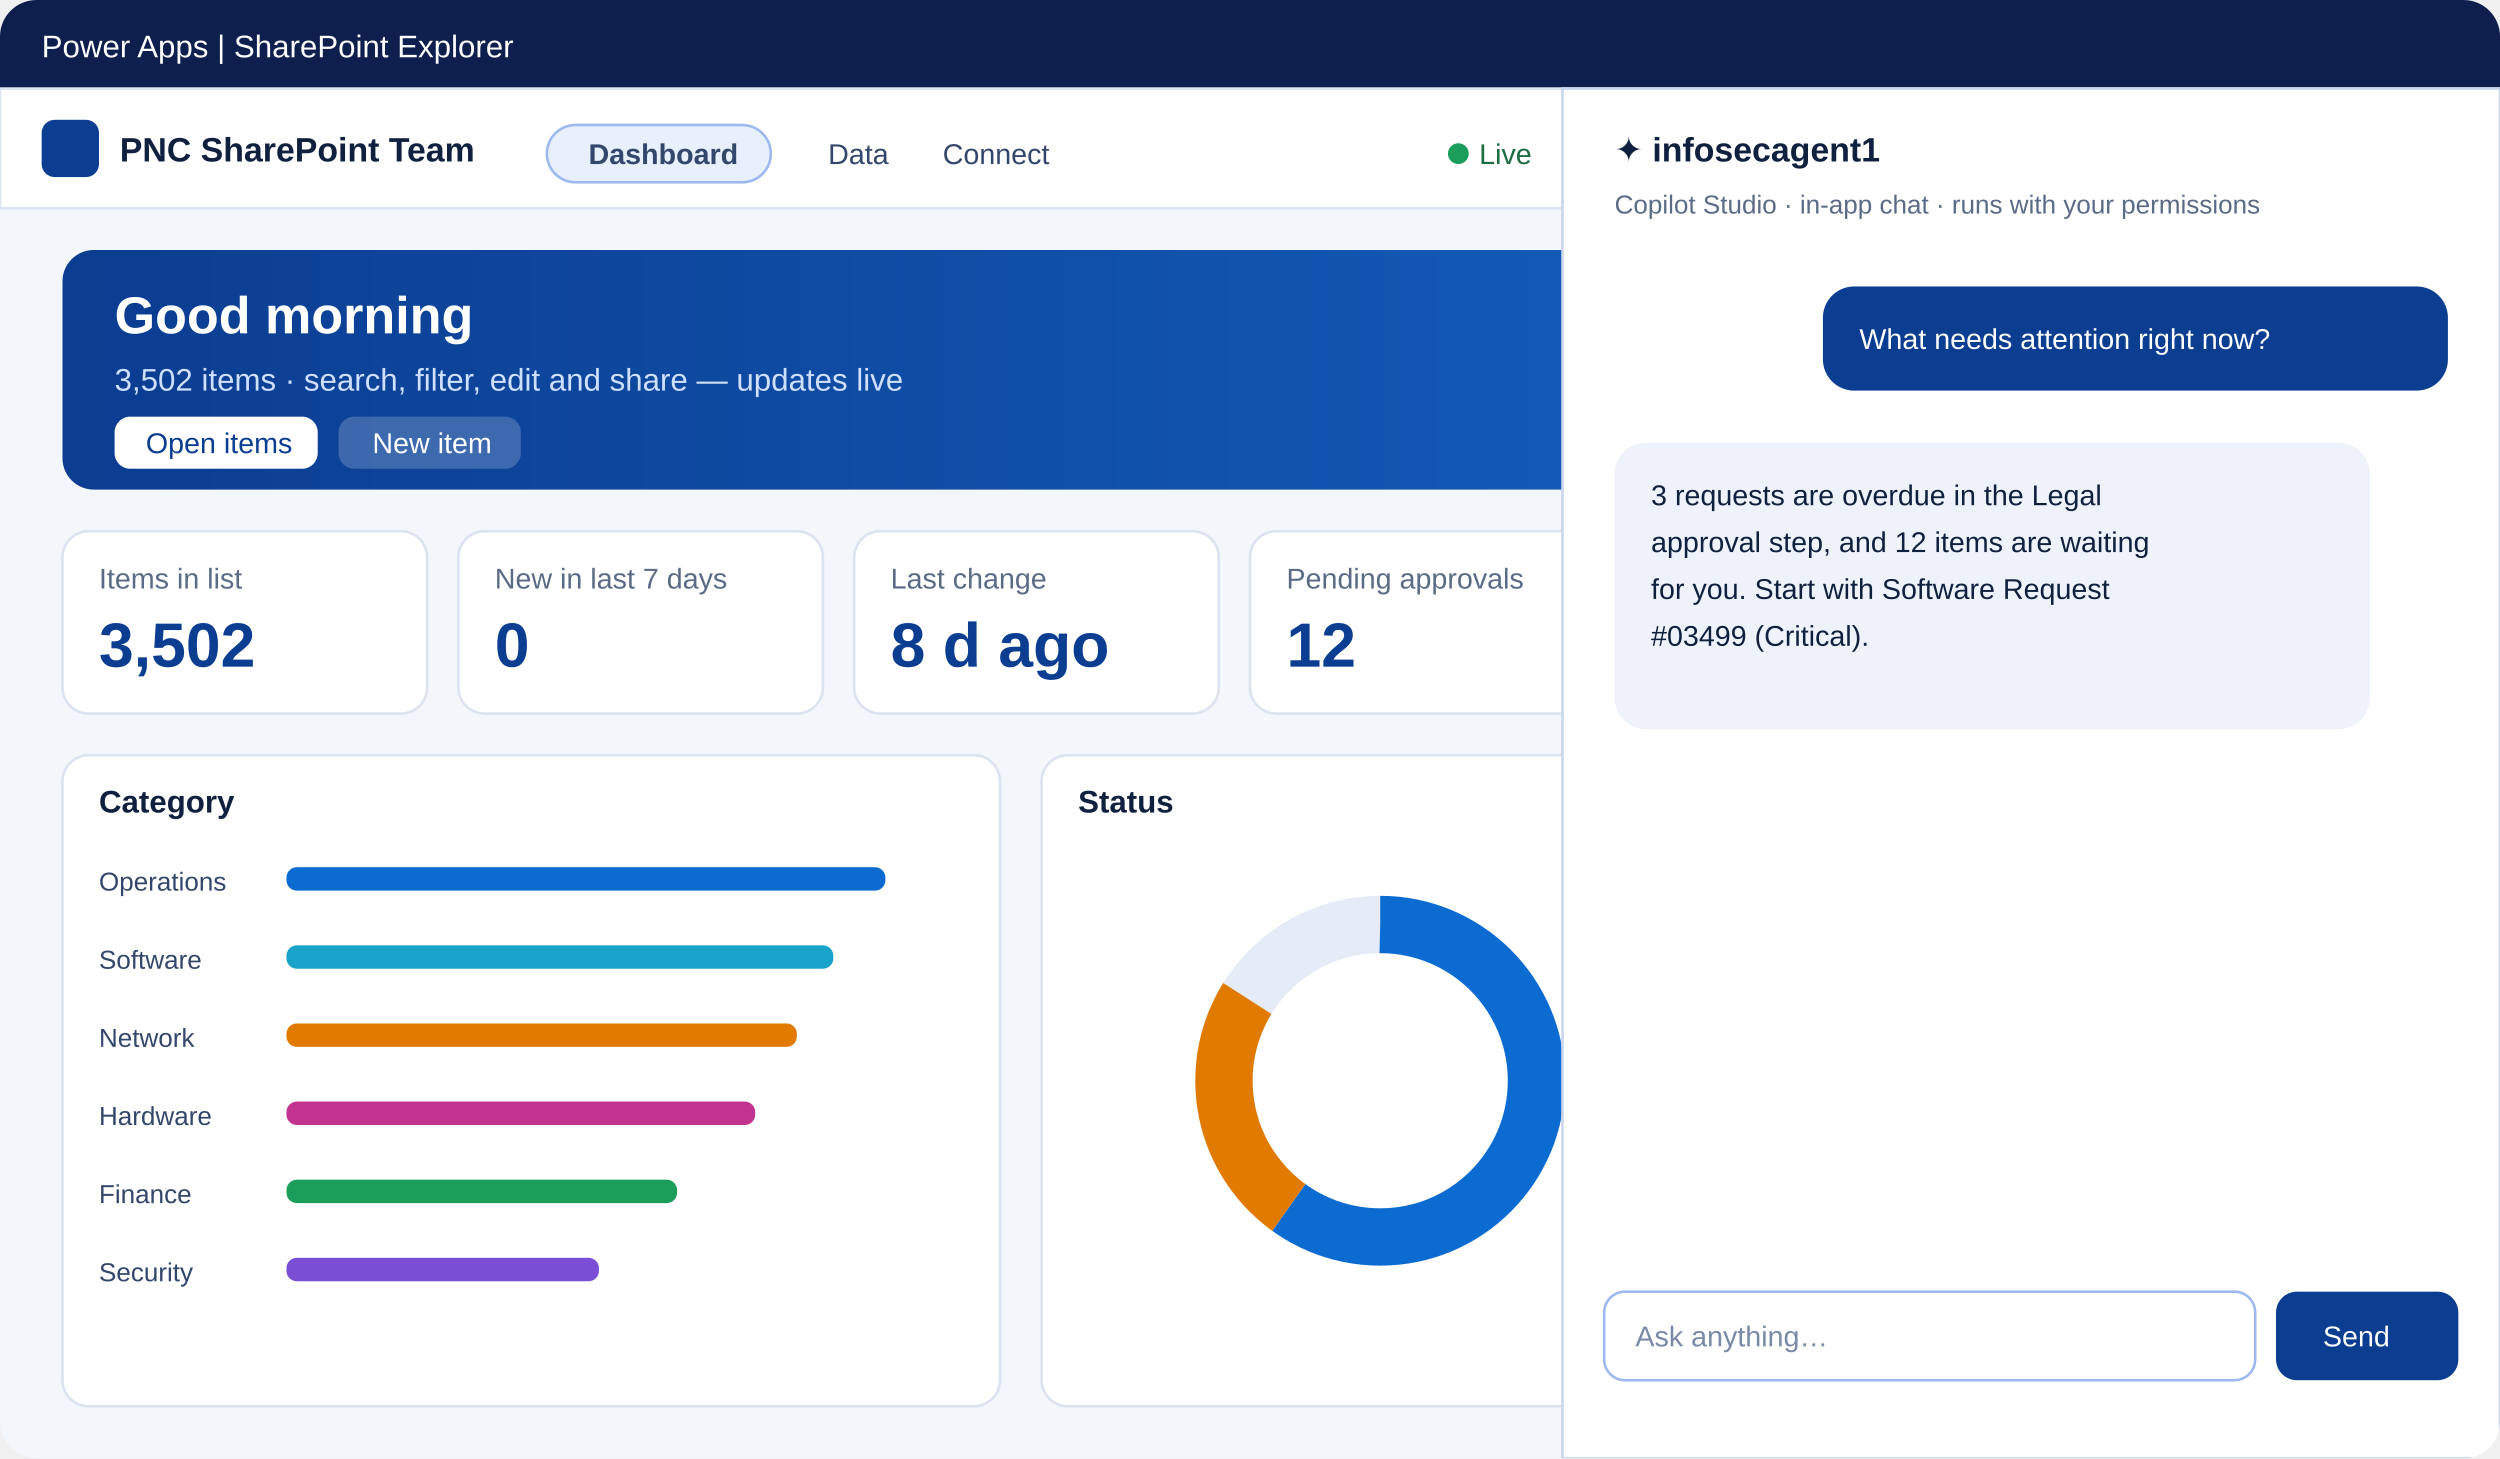
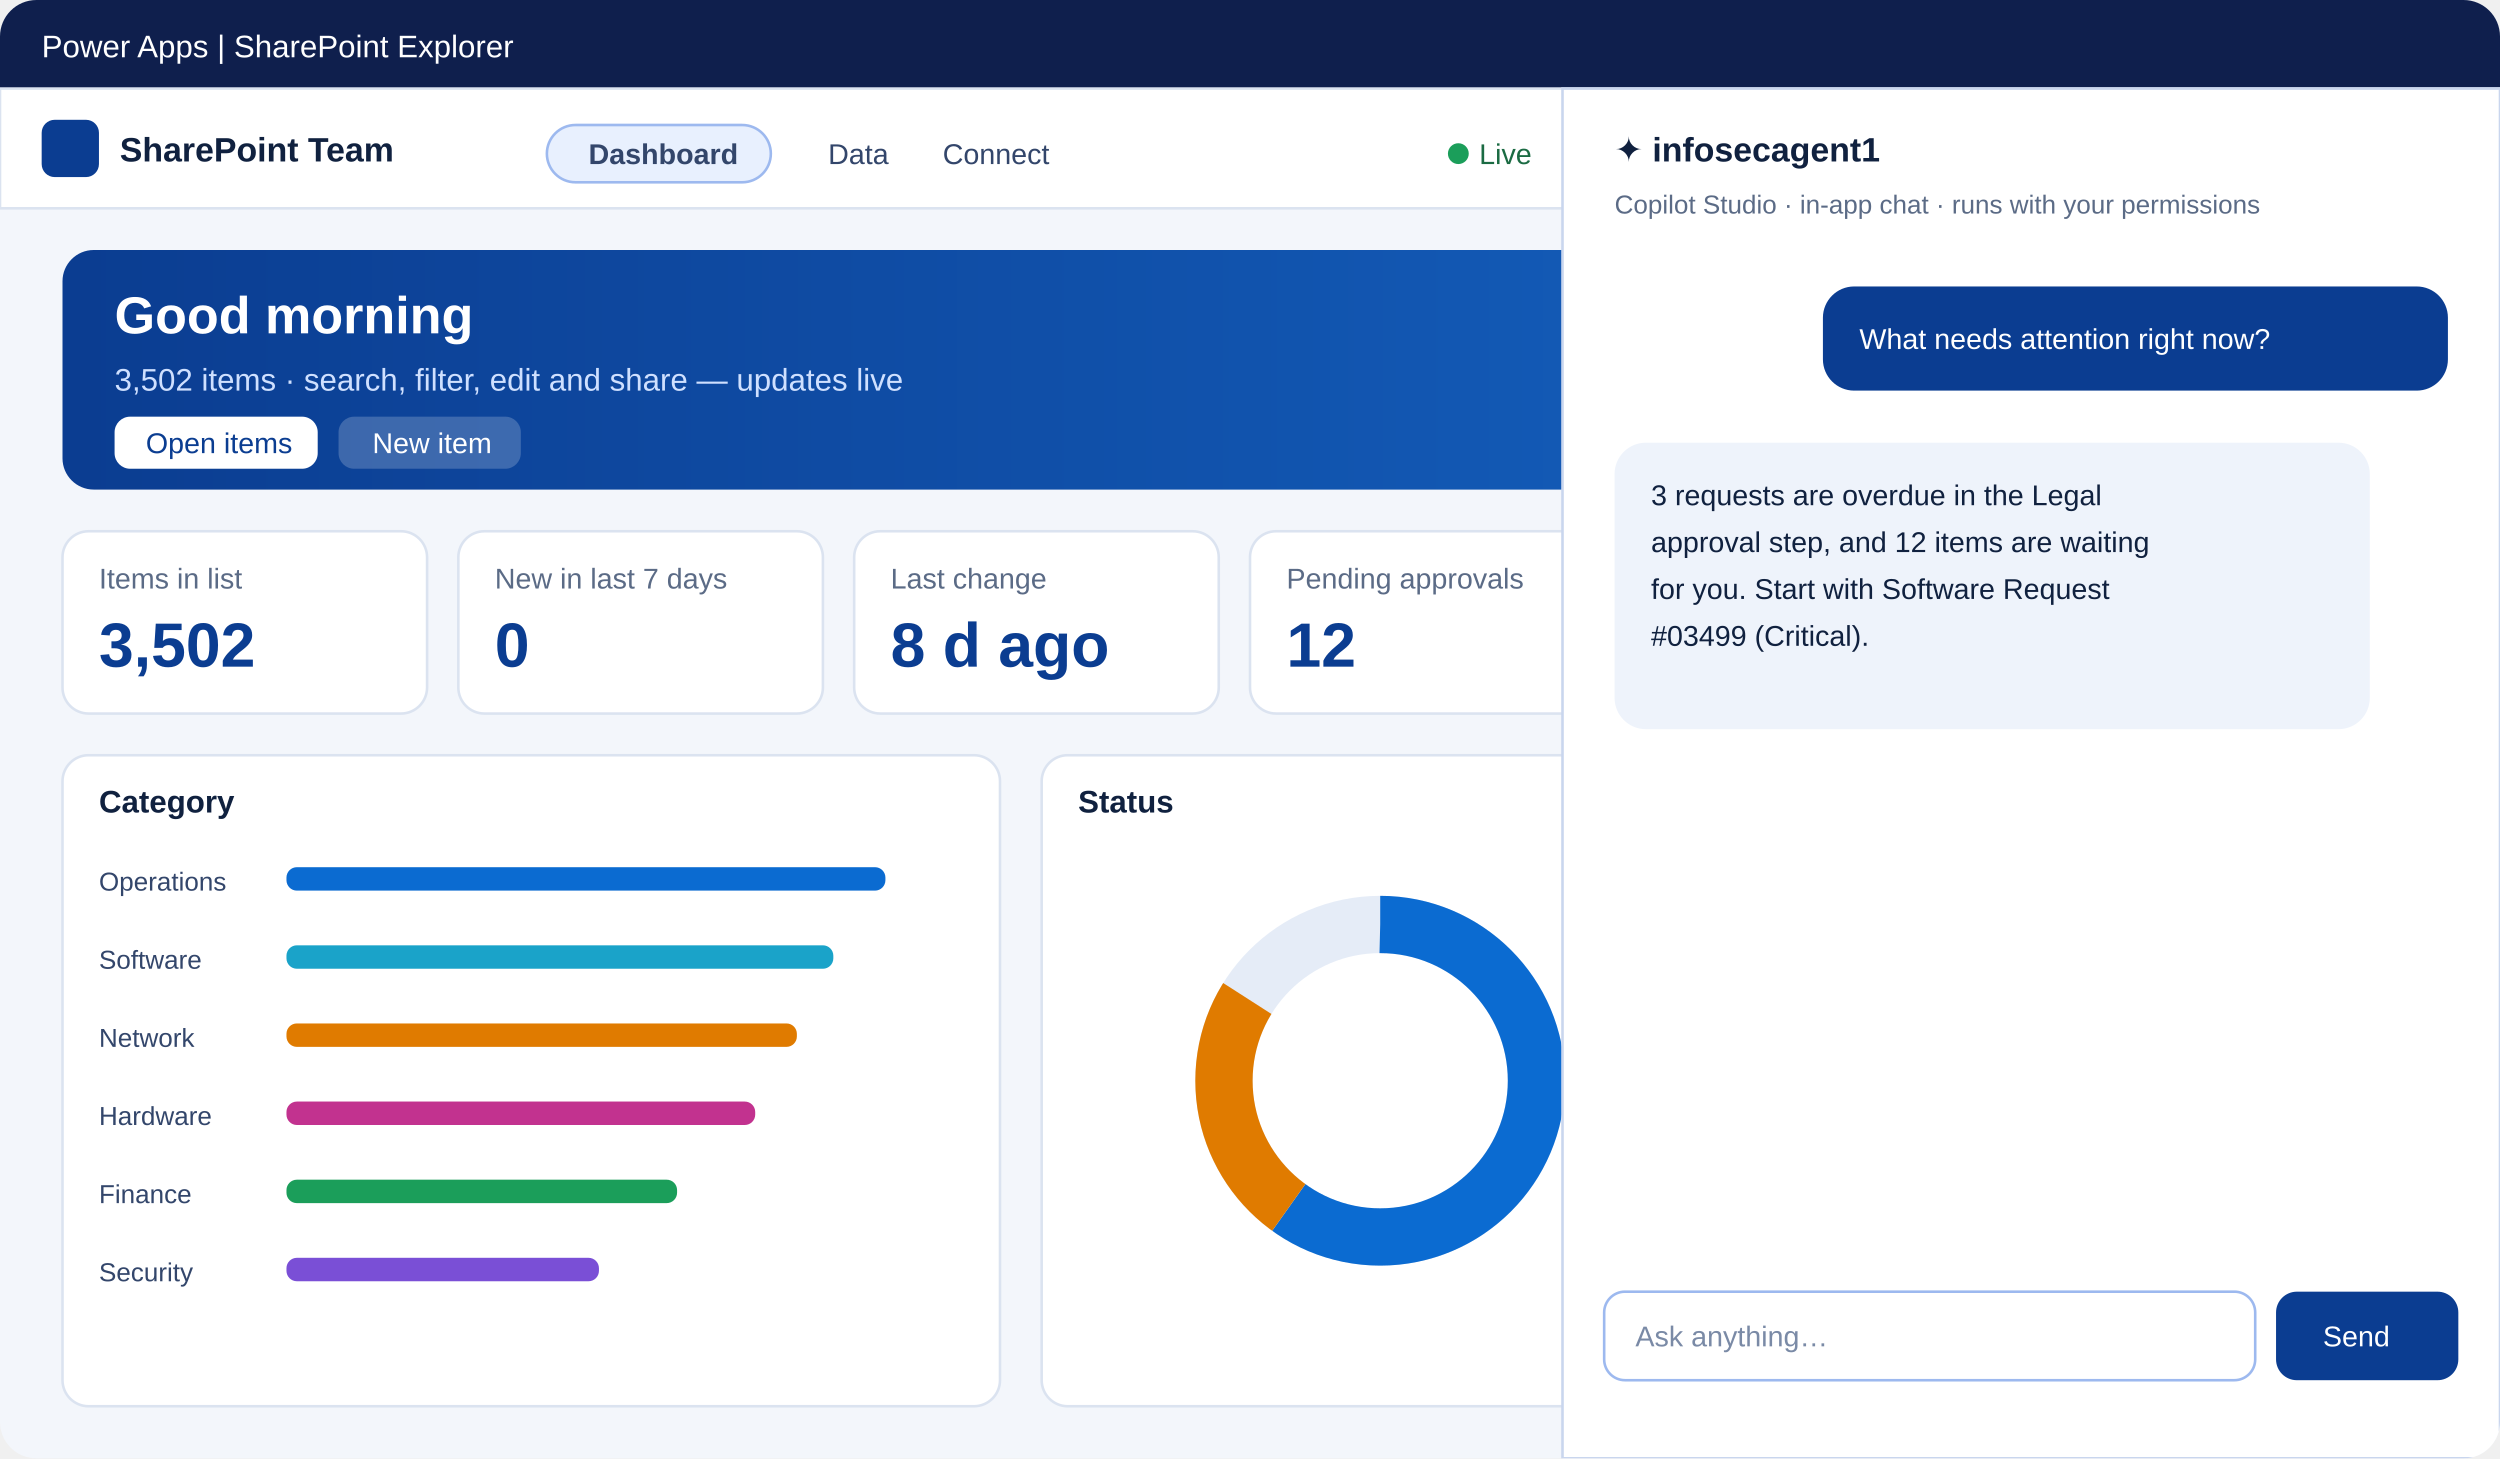
<svg xmlns="http://www.w3.org/2000/svg" viewBox="0 0 960 560" role="img" aria-labelledby="t d">
  <defs>
    <linearGradient id="hero" x1="0" x2="1">
      <stop offset="0" stop-color="#0b3d91" />
      <stop offset="1" stop-color="#1769c9" />
    </linearGradient>
    <clipPath id="clip">
      <rect width="960" height="560" rx="14" />
    </clipPath>
    <style>
      text{font-family:Segoe UI,Arial,sans-serif}
      .card{fill:#fff;stroke:#dbe3f0}
      .lbl{font-size:11px;fill:#5b6b86}
      .num{font-size:24px;font-weight:700;fill:#0b3d91}
      .bar{transform-box:fill-box;transform-origin:left center;animation:grow 1.4s ease-out both}
      .b2{animation-delay:.25s}.b3{animation-delay:.5s}.b4{animation-delay:.75s}
      @keyframes grow{from{transform:scaleX(0)}to{transform:scaleX(1)}}
      .kpi{animation:pop .6s ease-out both}
      .k2{animation-delay:.15s}.k3{animation-delay:.3s}.k4{animation-delay:.45s}.k5{animation-delay:.6s}
      @keyframes pop{from{opacity:0;transform:translateY(12px)}to{opacity:1;transform:none}}
      .panel{animation:slide 14s ease-in-out infinite}
      @keyframes slide{0%,30%{transform:translateX(360px)}38%,92%{transform:translateX(0)}100%{transform:translateX(360px)}}
      .q{animation:show 14s infinite}
      @keyframes show{0%,48%{opacity:0}52%,92%{opacity:1}100%{opacity:0}}
      .a1{animation:show2 14s infinite}
      @keyframes show2{0%,60%{opacity:0}64%,92%{opacity:1}100%{opacity:0}}
      .dots{animation:dots 14s infinite}
      @keyframes dots{0%,52%{opacity:0}54%,60%{opacity:1}62%,100%{opacity:0}}
      .pulse{animation:pulse 2s ease-in-out infinite}
      @keyframes pulse{50%{opacity:.35}}
    </style>
  </defs>
  <g clip-path="url(#clip)">
    <rect width="960" height="560" fill="#f3f6fb" />
    <rect width="960" height="34" fill="#0f1f4d" />
    <text x="16" y="22" font-size="12" fill="#fff">Power Apps  |  SharePoint Explorer</text>
    <rect y="34" width="960" height="46" fill="#fff" stroke="#dbe3f0" />
    <rect x="16" y="46" width="22" height="22" rx="5" fill="#0b3d91" />
-     <text x="46" y="62" font-size="13" font-weight="700" fill="#10213f">PNC SharePoint Team</text>
+     <text x="46" y="62" font-size="13" font-weight="700" fill="#10213f">SharePoint Team</text>
    <g font-size="11" fill="#33466b">
      <rect x="210" y="48" width="86" height="22" rx="11" fill="#e8f0fe" stroke="#9db9ef" />
      <text x="226" y="63" font-weight="700">Dashboard</text>
      <text x="318" y="63">Data</text>
      <text x="362" y="63">Connect</text>
    </g>
    <circle cx="560" cy="59" r="4" fill="#1b9e5a" class="pulse" />
    <text x="568" y="63" font-size="11" fill="#1b6b43">Live</text>
    <rect x="780" y="48" width="74" height="22" rx="11" fill="#fff" stroke="#9db9ef" />
    <text x="796" y="63" font-size="11" fill="#33466b">Assistant</text>
    <rect x="862" y="48" width="82" height="22" rx="11" fill="#fff" stroke="#9db9ef" />
    <text x="876" y="63" font-size="11" fill="#33466b">Search all</text>
    <rect x="24" y="96" width="912" height="92" rx="12" fill="url(#hero)" />
    <text x="44" y="128" font-size="20" font-weight="700" fill="#fff">Good morning</text>
    <text x="44" y="150" font-size="12" fill="#cfe0ff">3,502 items · search, filter, edit and share — updates live</text>
    <rect x="44" y="160" width="78" height="20" rx="6" fill="#fff" />
    <text x="56" y="174" font-size="11" fill="#0b3d91">Open items</text>
    <rect x="130" y="160" width="70" height="20" rx="6" fill="#ffffff33" />
    <text x="143" y="174" font-size="11" fill="#fff">New item</text>
    <g>
      <g class="kpi">
        <rect class="card" x="24" y="204" width="140" height="70" rx="10" />
        <text class="lbl" x="38" y="226">Items in list</text>
        <text class="num" x="38" y="256">3,502</text>
      </g>
      <g class="kpi k2">
        <rect class="card" x="176" y="204" width="140" height="70" rx="10" />
        <text class="lbl" x="190" y="226">New in last 7 days</text>
        <text class="num" x="190" y="256">0</text>
      </g>
      <g class="kpi k3">
        <rect class="card" x="328" y="204" width="140" height="70" rx="10" />
        <text class="lbl" x="342" y="226">Last change</text>
        <text class="num" x="342" y="256">8 d ago</text>
      </g>
      <g class="kpi k4">
        <rect class="card" x="480" y="204" width="140" height="70" rx="10" />
        <text class="lbl" x="494" y="226">Pending approvals</text>
        <text class="num" x="494" y="256">12</text>
      </g>
      <g class="kpi k5">
        <rect class="card" x="632" y="204" width="140" height="70" rx="10" />
        <text class="lbl" x="646" y="226">Data health</text>
        <circle cx="745" cy="244" r="16" fill="none" stroke="#1b9e5a" stroke-width="5" />
      </g>
    </g>
    <rect class="card" x="24" y="290" width="360" height="250" rx="10" />
    <text x="38" y="312" font-size="12" font-weight="700" fill="#10213f">Category</text>
    <g font-size="10" fill="#33466b">
      <text x="38" y="342">Operations</text>
      <rect class="bar" x="110" y="333" width="230" height="9" rx="4" fill="#0b6bd1" />
      <text x="38" y="372">Software</text>
      <rect class="bar b2" x="110" y="363" width="210" height="9" rx="4" fill="#1aa3c9" />
      <text x="38" y="402">Network</text>
      <rect class="bar b3" x="110" y="393" width="196" height="9" rx="4" fill="#e07b00" />
      <text x="38" y="432">Hardware</text>
      <rect class="bar b4" x="110" y="423" width="180" height="9" rx="4" fill="#c2328f" />
      <text x="38" y="462">Finance</text>
      <rect class="bar b4" x="110" y="453" width="150" height="9" rx="4" fill="#1b9e5a" />
      <text x="38" y="492">Security</text>
      <rect class="bar b4" x="110" y="483" width="120" height="9" rx="4" fill="#7a4fd6" />
    </g>
    <rect class="card" x="400" y="290" width="260" height="250" rx="10" />
    <text x="414" y="312" font-size="12" font-weight="700" fill="#10213f">Status</text>
    <circle cx="530" cy="415" r="60" fill="none" stroke="#e5ecf7" stroke-width="22" />
    <circle cx="530" cy="415" r="60" fill="none" stroke="#0b6bd1" stroke-width="22" stroke-dasharray="226 377" transform="rotate(-90 530 415)">
      <animate attributeName="stroke-dasharray" from="0 377" to="226 377" dur="1.6s" fill="freeze" />
    </circle>
    <circle cx="530" cy="415" r="60" fill="none" stroke="#e07b00" stroke-width="22" stroke-dasharray="90 377" stroke-dashoffset="-226" transform="rotate(-90 530 415)" />
    <rect class="card" x="676" y="290" width="260" height="250" rx="10" />
    <text x="690" y="312" font-size="12" font-weight="700" fill="#10213f">Smart insights</text>
    <g font-size="10" fill="#33466b">
      <text x="690" y="340">• 0 new in the last 7 days</text>
      <text x="690" y="362">• 3 items overdue in Approvals</text>
      <text x="690" y="384">• Critical priority: 26%</text>
    </g>
    <g class="panel">
      <rect x="600" y="34" width="360" height="526" fill="#fff" stroke="#c9d6ee" />
      <text x="620" y="62" font-size="13" font-weight="700" fill="#10213f">✦ infosecagent1</text>
      <text x="620" y="82" font-size="10" fill="#5b6b86">Copilot Studio · in-app chat · runs with your permissions</text>
      <g class="q">
        <rect x="700" y="110" width="240" height="40" rx="12" fill="#0b3d91" />
        <text x="714" y="134" font-size="11" fill="#fff">What needs attention right now?</text>
      </g>
      <g class="dots" fill="#5b6b86">
        <circle cx="630" cy="190" r="4" />
        <circle cx="644" cy="190" r="4" />
        <circle cx="658" cy="190" r="4" />
      </g>
      <g class="a1">
        <rect x="620" y="170" width="290" height="110" rx="12" fill="#eef3fb" />
        <text x="634" y="194" font-size="11" fill="#10213f">3 requests are overdue in the Legal</text>
        <text x="634" y="212" font-size="11" fill="#10213f">approval step, and 12 items are waiting</text>
        <text x="634" y="230" font-size="11" fill="#10213f">for you. Start with Software Request</text>
        <text x="634" y="248" font-size="11" fill="#10213f">#03499 (Critical).</text>
      </g>
      <rect x="616" y="496" width="250" height="34" rx="8" fill="#fff" stroke="#9db9ef" />
      <text x="628" y="517" font-size="11" fill="#7a8aa6">Ask anything…</text>
      <rect x="874" y="496" width="70" height="34" rx="8" fill="#0b3d91" />
      <text x="892" y="517" font-size="11" fill="#fff">Send</text>
    </g>
  </g>
</svg>
